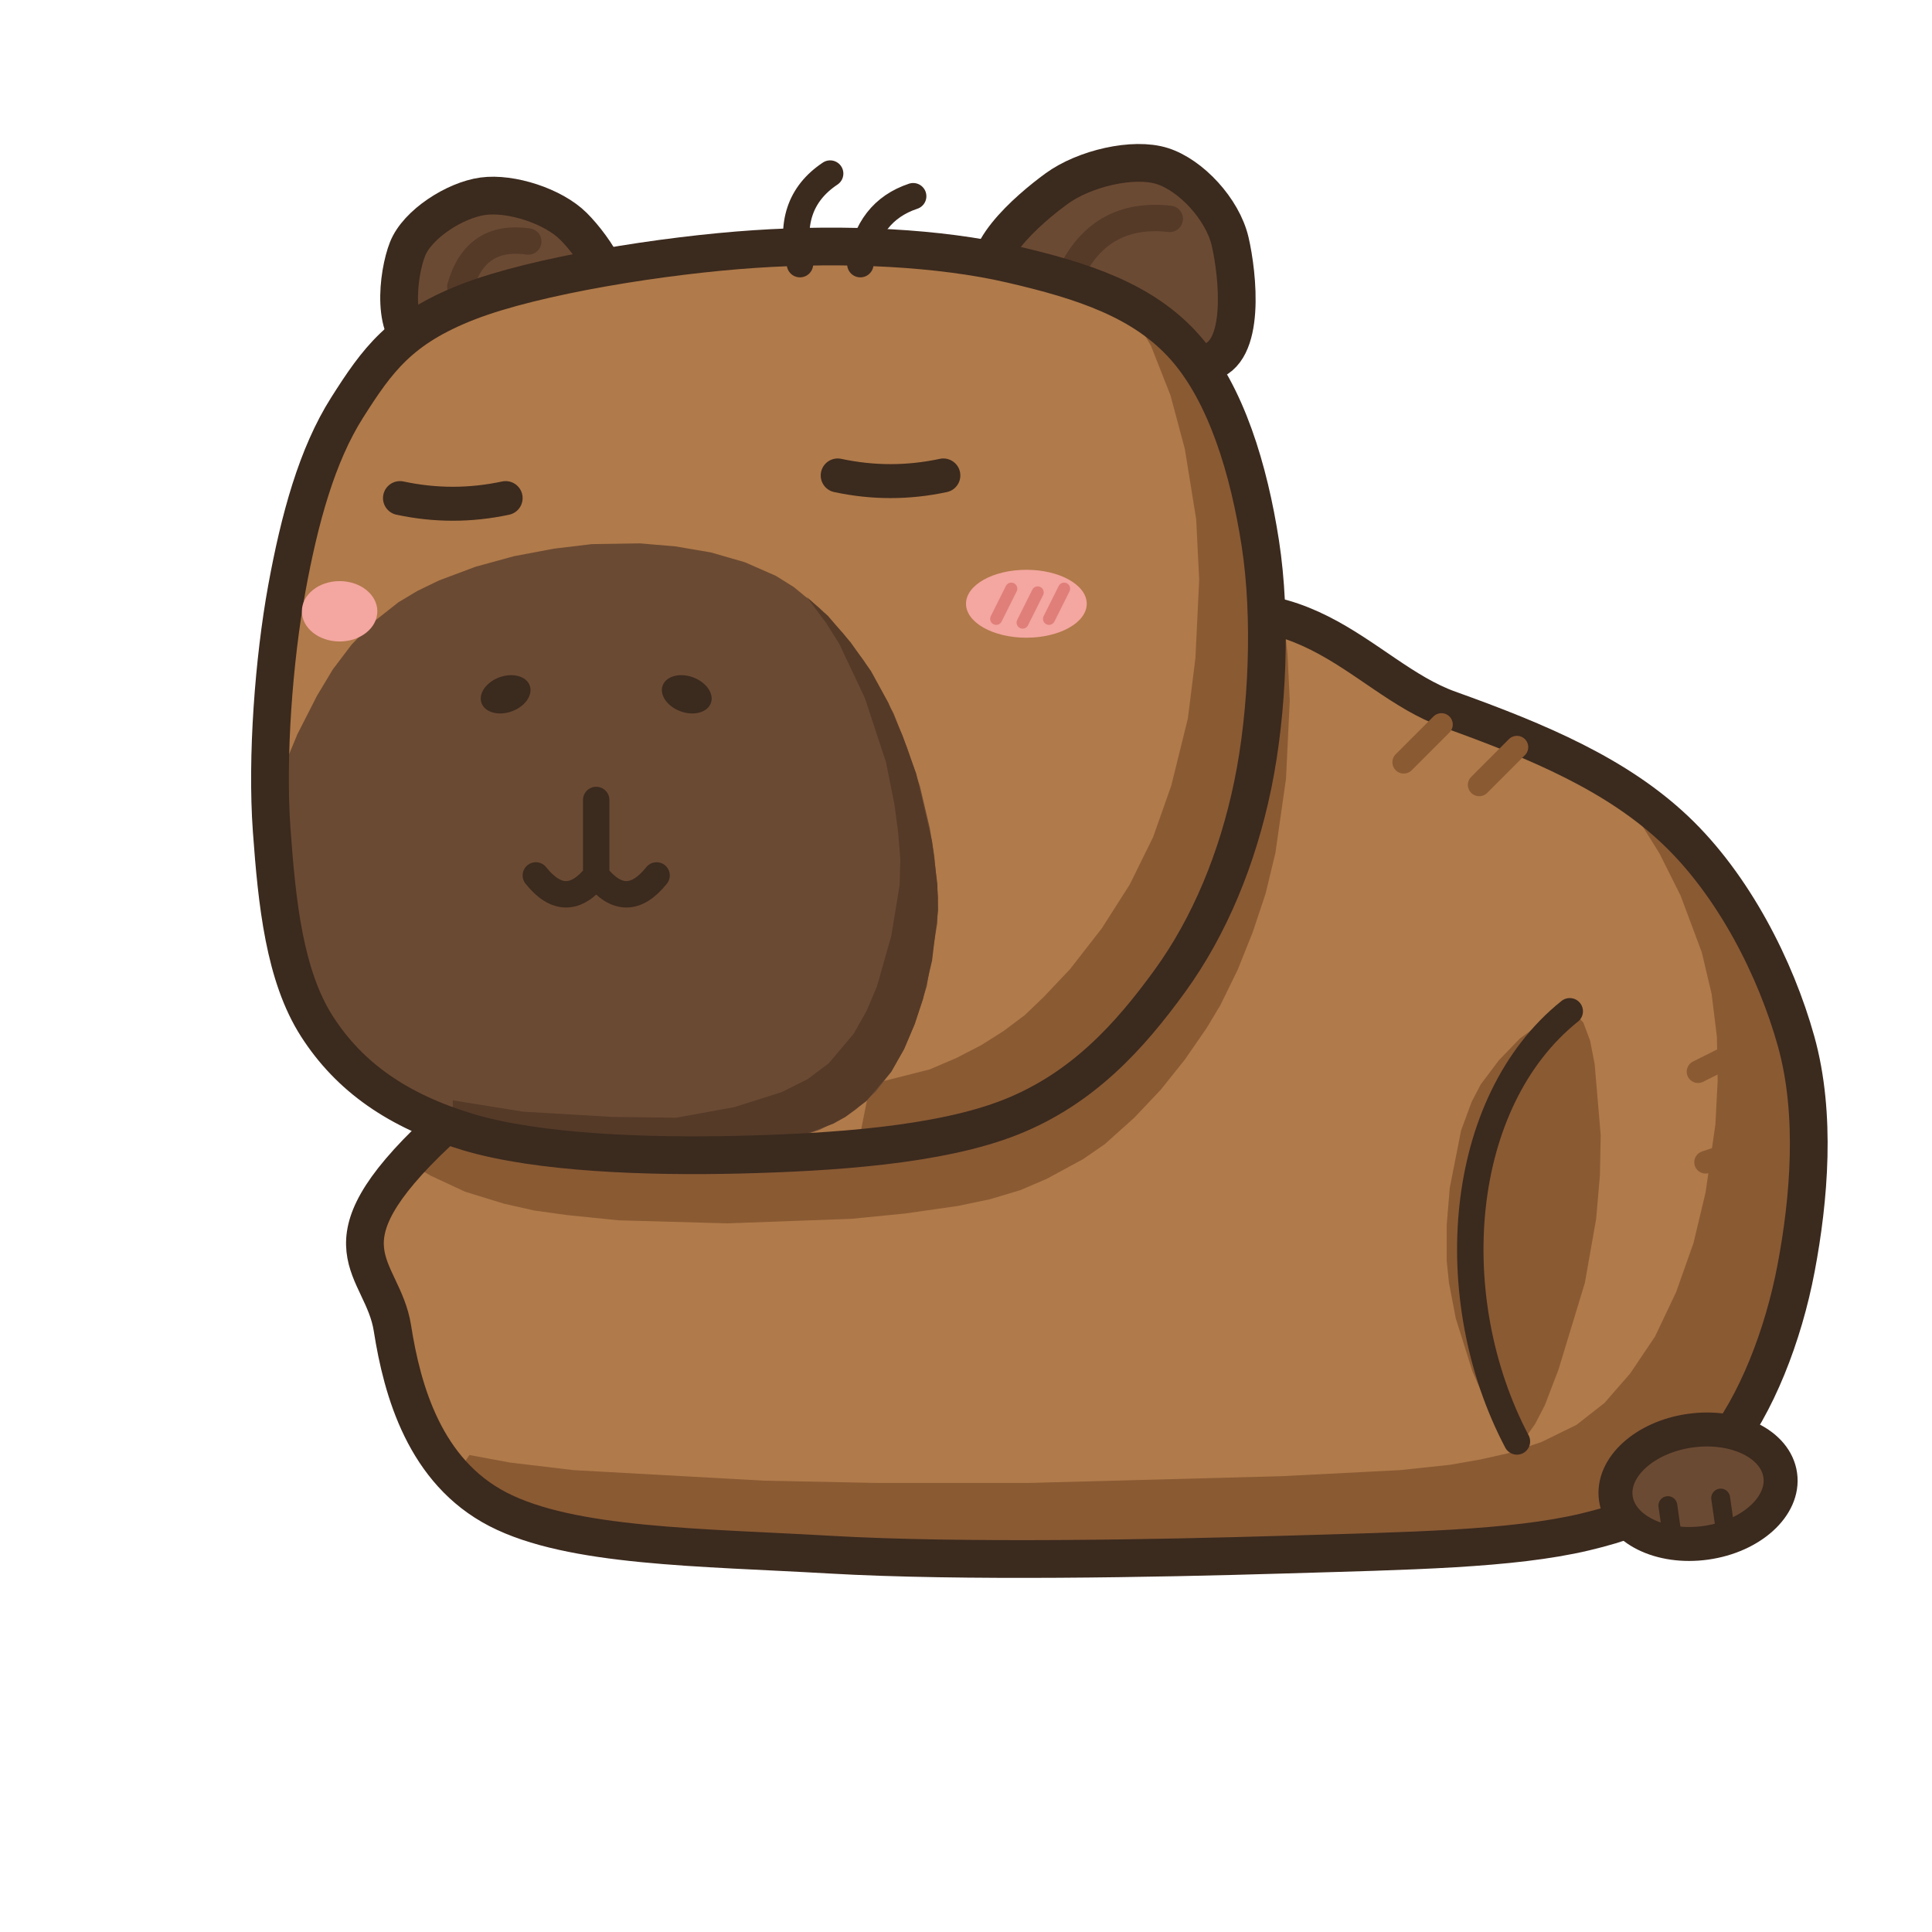
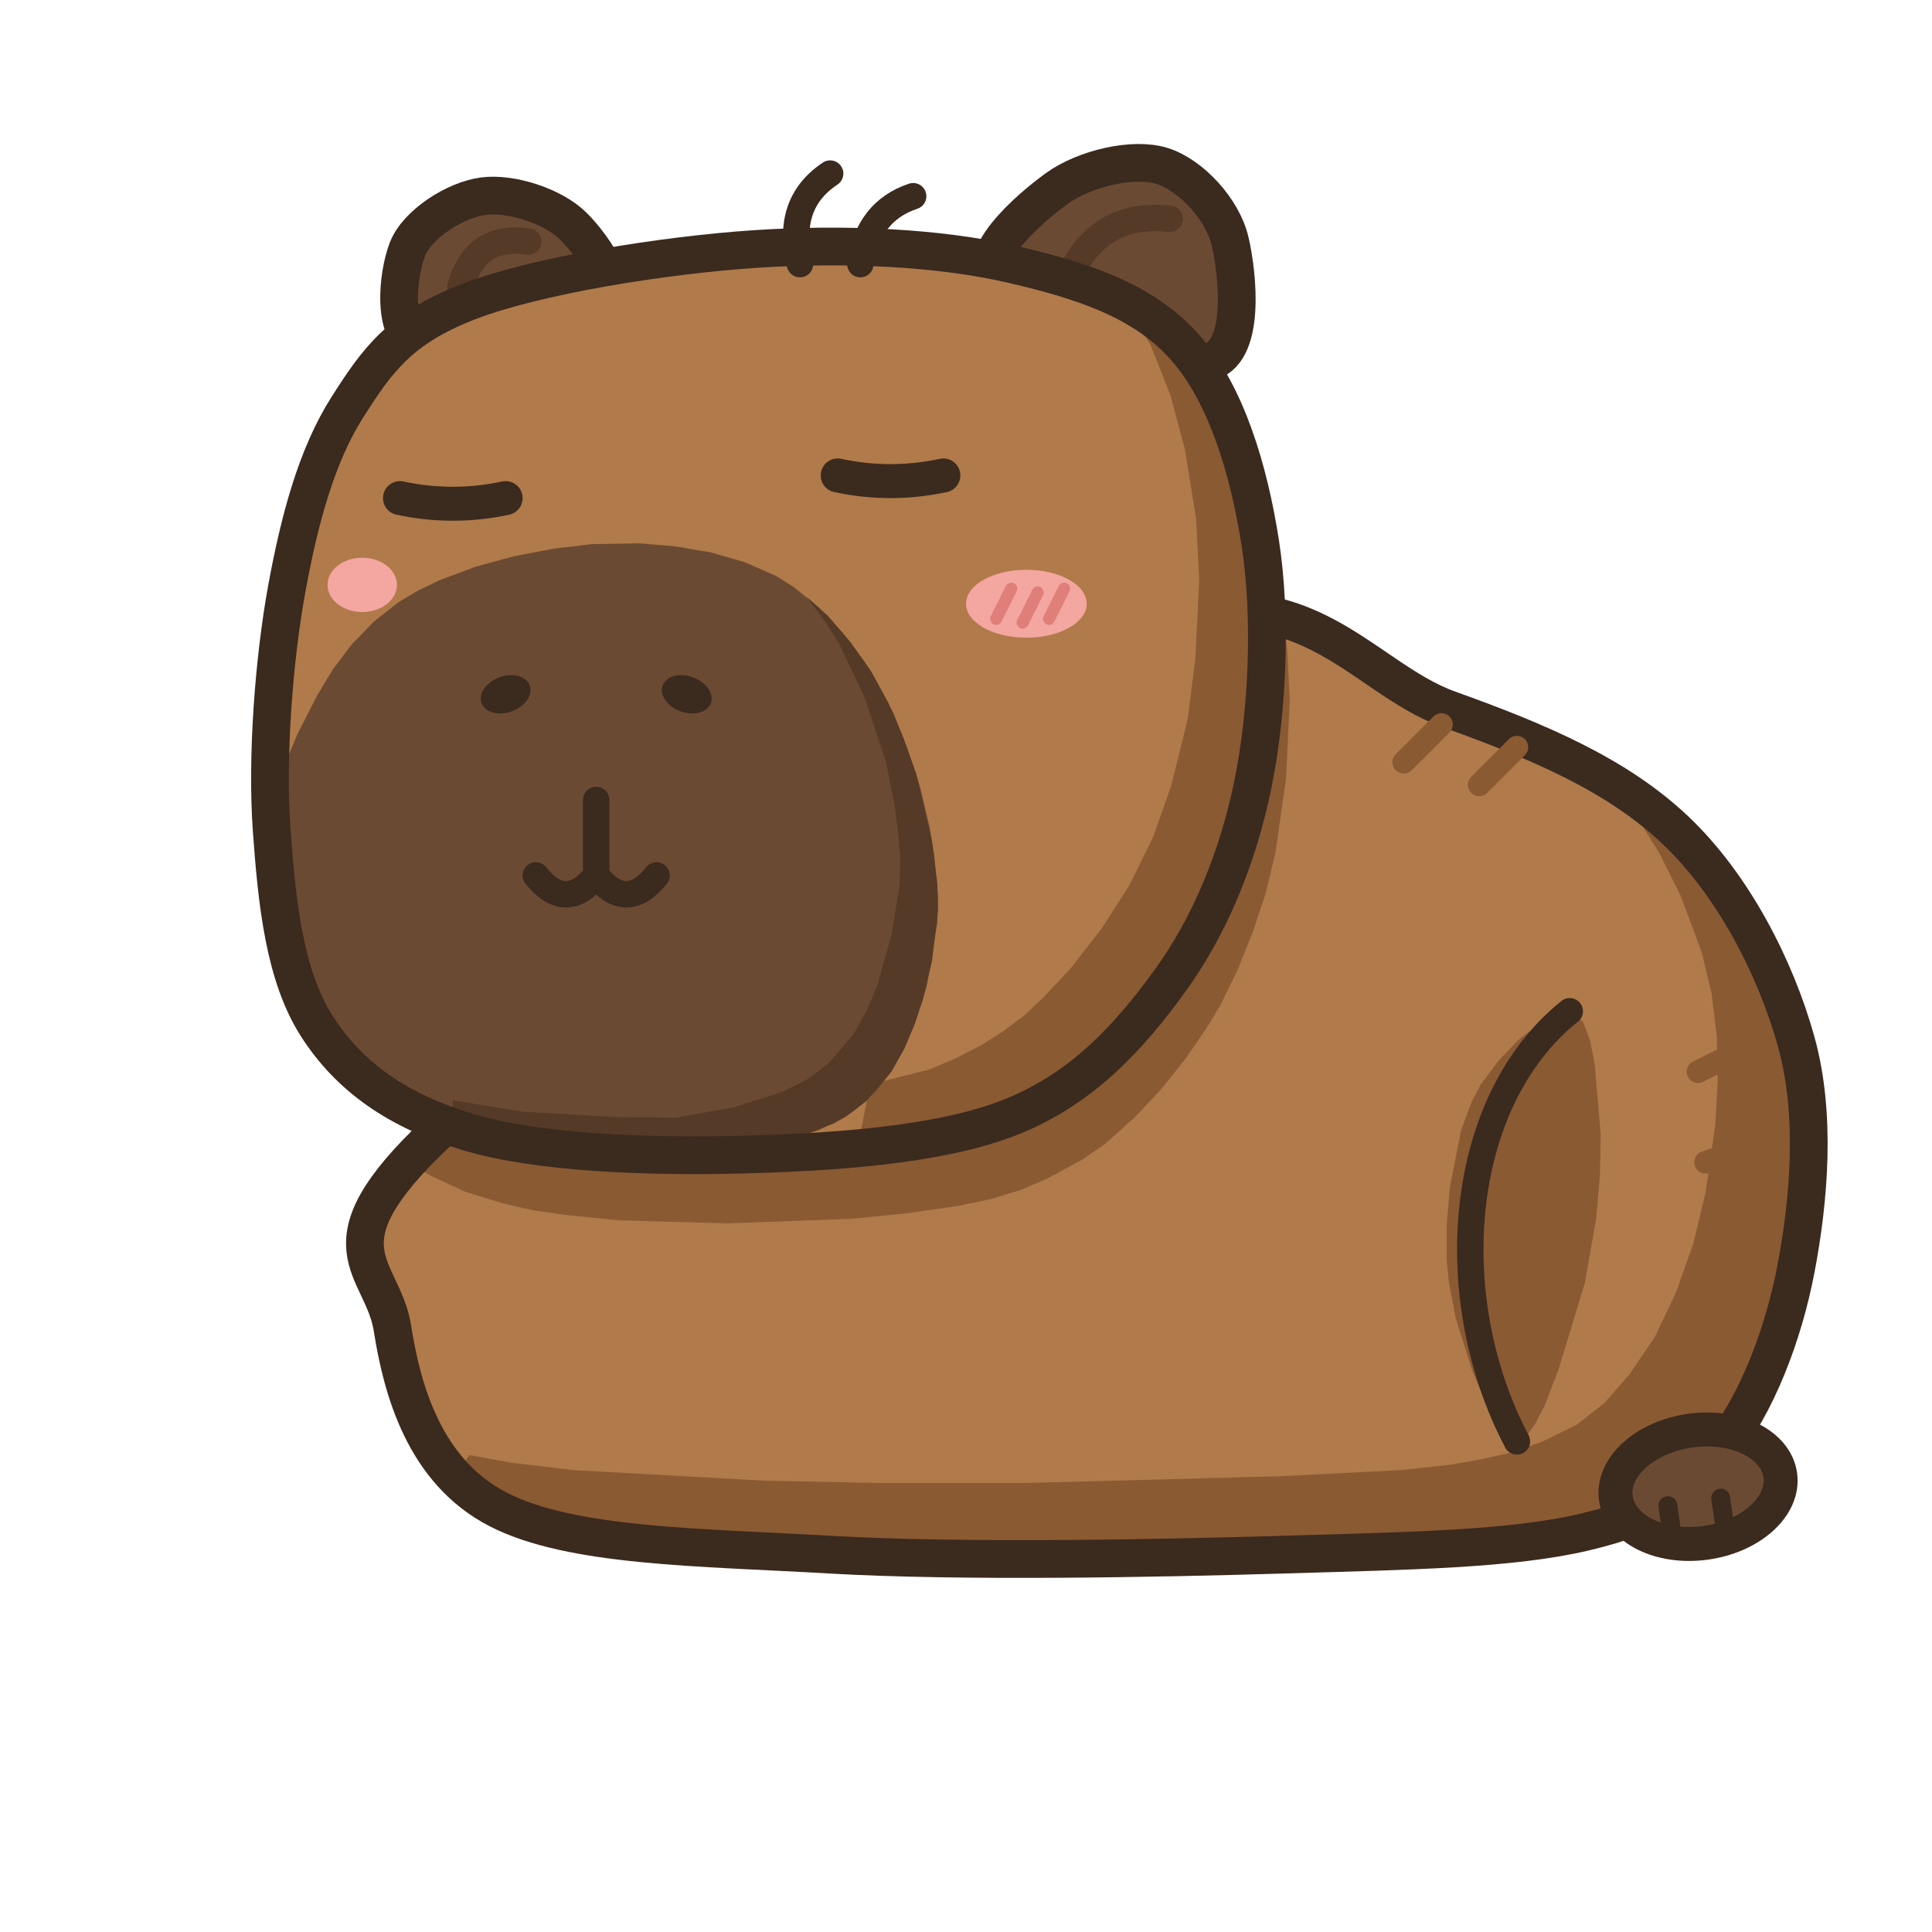
<svg xmlns="http://www.w3.org/2000/svg" viewBox="0 0 256 256">
  <path d="M150 84C172.3 74.7 180 89.7 192 94C204 98.3 214.3 102.7 222 110C229.7 117.3 235.3 128.3 238 138C240.7 147.7 239.7 159 238 168C236.3 177 232.7 186.2 228 192C223.3 197.8 219.7 200.7 210 203C200.3 205.3 186.7 205.5 170 206C153.3 206.5 127.3 207 110 206C92.7 205 75.7 205 66 200C56.3 195 53.3 184.3 52 176C50.7 167.7 41.7 165.3 58 150C74.3 134.7 127.7 93.3 150 84Z" fill="#B07A4A" />
  <path d="M60.3 195.6 L64.3 199 L67.9 200.9 L72.2 202.3 L77 203.4 L82.3 204.2 L91 205 L120.5 206.4 L136.2 206.6 L152.2 206.4 L192.6 205.2 L199.8 204.6 L206.2 203.8 L211.7 202.6 L216.2 201.1 L219.8 199.4 L222.8 197.4 L225.4 195 L228 192 L230.5 188.4 L232.8 184.2 L234.7 179.6 L236.4 174.7 L237.7 169.7 L238.8 162.7 L239.4 157.1 L239.6 151.3 L239.4 145.5 L238.8 141.7 L238 138 L236.2 132.5 L233.8 126.8 L231.9 123.1 L228.6 117.8 L226.1 114.5 L223.4 111.4 L220.5 108.7 L217.4 106.2 L213.2 103.4 L216.6 107.8 L219.9 113.1 L222.7 118.7 L225.5 126.2 L226.8 131.7 L227.5 137.4 L227.6 143.2 L227.3 149 L226 158 L224.4 164.7 L222.1 171.2 L219.3 177.1 L216 182 L212.6 185.9 L208.9 188.8 L204.2 191.1 L199.7 192.6 L196.1 193.4 L192.1 194.1 L185.5 194.8 L169.9 195.6 L136.3 196.5 L116.2 196.5 L101.3 196.2 L76 194.8 L67.6 193.8 L62.2 192.8Z" fill="#8A5A33" />
  <path d="M54 154 L57.1 155.8 L61.6 157.9 L66.8 159.5 L70.8 160.4 L75.1 161 L82 161.7 L96.4 162.1 L112.8 161.5 L119.9 160.8 L126.9 159.8 L131.2 158.9 L135.2 157.7 L138.7 156.2 L143.5 153.6 L146.4 151.6 L150.3 148.1 L153.8 144.4 L157 140.4 L159.9 136.2 L161.7 133.2 L164 128.5 L166 123.5 L167.7 118.4 L169 113 L170.4 103.2 L170.9 92.8 L170.6 86.7 L170.1 82 L167.2 81.3 L164.3 81 L161.1 81.1 L157.7 81.6 L154 82.5 L150 84 L145.5 86.1 L134.6 92.2 L128.5 96.1 L115.4 104.9 L101.8 114.8 L88.4 124.8 L76.1 134.5 L65.7 143.1 L58 150Z" fill="#8A5A33" />
  <path d="M207.4 134 L205.1 134.9 L201.4 137.6 L198.6 140.5 L196.2 143.7 L195 146 L193.6 149.8 L192.1 157.4 L191.7 162.3 L191.7 167.1 L192 170 L192.9 174.7 L195.1 181.7 L197.1 186.3 L199.1 189.7 L200.4 190.8 L201 191 L202.2 190.4 L203.4 188.7 L204.7 186.2 L206.5 181.5 L210 170 L211.5 161.5 L212 155.7 L212.1 150.4 L211.3 141 L210.7 137.9 L209.8 135.5 L208.5 134.1Z" fill="#8A5A33" />
  <path d="M150 84C172.3 74.7 180 89.7 192 94C204 98.3 214.3 102.7 222 110C229.7 117.3 235.3 128.3 238 138C240.7 147.7 239.7 159 238 168C236.3 177 232.7 186.2 228 192C223.3 197.8 219.7 200.7 210 203C200.3 205.3 186.7 205.5 170 206C153.3 206.5 127.3 207 110 206C92.7 205 75.7 205 66 200C56.3 195 53.3 184.3 52 176C50.7 167.7 41.7 165.3 58 150C74.3 134.7 127.7 93.3 150 84Z" fill="none" stroke="#3B2A1E" stroke-width="5" stroke-linecap="round" stroke-linejoin="round" />
  <path d="M208 134 C193 146 191 172 201 191" fill="none" stroke="#3B2A1E" stroke-width="3.5" stroke-linecap="round" stroke-linejoin="round" />
  <path d="M186 101 L191 96 M196 104 L201 99 M225 142 L231 139 M226 154 L232 152" fill="none" stroke="#8A5A33" stroke-width="3" stroke-linecap="round" stroke-linejoin="round" />
  <ellipse cx="225" cy="197" rx="11" ry="7.5" transform="rotate(-8 225 197)" fill="#6B4A33" stroke="#3B2A1E" stroke-width="4.5" />
  <path d="M221 199.5 L221.5 203 M228 198.5 L228.5 202" fill="none" stroke="#3B2A1E" stroke-width="2.5" stroke-linecap="round" stroke-linejoin="round" />
  <path d="M56 46C51.7 44.5 52.7 36.3 54 33C55.3 29.7 60.3 26.5 64 26C67.7 25.5 73.3 27.3 76 30C78.7 32.7 83.3 39.3 80 42C76.7 44.7 60.3 47.5 56 46Z" fill="#6B4A33" stroke="#3B2A1E" stroke-width="5" stroke-linejoin="round" stroke-linecap="round" />
  <path d="M61 38 Q63 31 70 32" fill="none" stroke="#553A28" stroke-width="3.5" stroke-linecap="round" stroke-linejoin="round" />
  <path d="M132 38C128.7 34.2 136.3 27.7 140 25C143.7 22.3 150.2 20.8 154 22C157.8 23.2 162 27.7 163 32C164 36.3 165.2 47 160 48C154.8 49 135.3 41.8 132 38Z" fill="#6B4A33" stroke="#3B2A1E" stroke-width="5" stroke-linejoin="round" stroke-linecap="round" />
  <path d="M142 36 Q146 28 155 29" fill="none" stroke="#553A28" stroke-width="3.5" stroke-linecap="round" stroke-linejoin="round" />
  <path d="M62 40C71 36.5 88 33.8 100 33C112 32.2 124.5 32.8 134 35C143.5 37.2 151.5 39.8 157 46C162.5 52.2 165.5 62.3 167 72C168.5 81.7 168 94.3 166 104C164 113.7 160.3 122.7 155 130C149.7 137.3 143.5 144.2 134 148C124.5 151.8 110 152.7 98 153C86 153.3 71.3 152.8 62 150C52.7 147.2 46.3 142.7 42 136C37.7 129.3 36.7 119.7 36 110C35.3 100.3 36.3 87.3 38 78C39.7 68.7 42 60.3 46 54C50 47.7 53 43.5 62 40Z" fill="#B07A4A" />
  <path d="M113.6 152.2 L123.9 150.8 L128.2 149.9 L132.2 148.7 L135.7 147.2 L139 145.5 L142 143.6 L144.8 141.5 L147.3 139.1 L150.8 135.4 L154 131.4 L156.9 127.2 L161 119.5 L164.2 111.1 L165.6 105.8 L166.7 100.2 L167.4 94.2 L167.8 88 L167.6 77.7 L167 72 L166 66.5 L163.5 57.7 L161.5 52.8 L159.8 49.9 L158 47.2 L154.8 43.8 L152.4 42 L148.6 39.8 L150.8 42.9 L152.5 45.8 L155.1 52.4 L157 59.5 L158.5 68.8 L158.9 76.8 L158.4 87.2 L157.4 95.2 L155.2 104.1 L152.8 110.9 L149.7 117.2 L146 123 L141.8 128.4 L138.3 132.1 L135.8 134.5 L133 136.6 L130 138.5 L126.7 140.2 L123.2 141.7 L115.3 143.7Z" fill="#8A5A33" />
  <path d="M39.4 97.3 L35.8 106 L36.8 119 L37.6 124.1 L38.8 129 L39.9 132 L41.2 134.7 L44.7 139.5 L48.9 143.5 L54.1 146.8 L57.1 148.2 L62 150 L69.9 151.7 L81.4 152.8 L94.6 153.1 L100 152.2 L104.5 151.1 L108.6 149.7 L112 148 L113.4 147 L116 144.7 L118.1 142 L119.8 139 L121.2 135.7 L122.8 130.7 L124.2 122.3 L124.3 118.9 L123.8 113.4 L123.2 109.7 L121.9 104.2 L120.2 99.1 L118.4 94.5 L114.5 87.6 L111.7 83.9 L108.6 80.6 L105.2 77.8 L102.8 76.3 L98.7 74.5 L94.2 73.2 L89.5 72.4 L84.8 72 L78.4 72.1 L73.4 72.7 L68.1 73.7 L63 75.1 L58.2 76.9 L55.3 78.3 L52.8 79.8 L49.5 82.4 L46.6 85.4 L44.1 88.7 L42 92.2Z" fill="#6B4A33" />
  <path d="M60 149.3 L65.7 151 L74.3 152.3 L83.8 152.9 L95.1 153 L100 152.2 L104.5 151.1 L110.4 148.9 L112 148 L114.8 145.9 L118.1 142 L119.8 139 L121.2 135.7 L122.3 132.4 L123.5 127.3 L124.3 120.6 L124.2 117.1 L123.5 111.5 L121.4 102.5 L119.6 97.5 L117.7 93.1 L115.4 88.9 L112.7 85.1 L109.7 81.6 L106.9 79.1 L109.5 82.6 L111.2 85.3 L114.6 92.5 L117.4 101 L118.5 106.5 L119 110.2 L119.3 113.9 L119.2 117.3 L118.1 124 L116.2 130.7 L114.8 134 L113.1 137 L109.8 140.9 L107 143 L103.6 144.7 L97.3 146.7 L89.6 148.1 L81.2 148 L69.3 147.3 L60 145.8Z" fill="#553A28" />
  <path d="M62 40C71 36.5 88 33.8 100 33C112 32.2 124.5 32.8 134 35C143.5 37.2 151.5 39.8 157 46C162.5 52.2 165.5 62.3 167 72C168.5 81.7 168 94.3 166 104C164 113.7 160.3 122.7 155 130C149.7 137.3 143.5 144.2 134 148C124.5 151.8 110 152.7 98 153C86 153.3 71.3 152.8 62 150C52.7 147.2 46.3 142.7 42 136C37.7 129.3 36.7 119.7 36 110C35.3 100.3 36.3 87.3 38 78C39.7 68.7 42 60.3 46 54C50 47.7 53 43.5 62 40Z" fill="none" stroke="#3B2A1E" stroke-width="5" stroke-linecap="round" stroke-linejoin="round" />
  <path d="M106 35 Q104 27 110 23 M114 35 Q115 28 121 26" fill="none" stroke="#3B2A1E" stroke-width="3.5" stroke-linecap="round" stroke-linejoin="round" />
  <ellipse cx="136" cy="80" rx="8" ry="4.5" fill="#F4A6A0" />
-   <ellipse cx="45" cy="81" rx="5" ry="4" fill="#F4A6A0" />
+   <ellipse cx="48" cy="77.5" rx="4.6" ry="3.6" fill="#F4A6A0" />
  <path d="M132 82 L134 78 M135.5 82.5 L137.5 78.5 M139 82 L141 78" fill="none" stroke="#E07F7A" stroke-width="1.6" stroke-linecap="round" stroke-linejoin="round" />
  <path d="M53 66 Q60 67.5 67 66M111 63 Q118 64.5 125 63" fill="none" stroke="#3B2A1E" stroke-width="4.5" stroke-linecap="round" stroke-linejoin="round" />
  <ellipse cx="67" cy="92" rx="3.4" ry="2.4" transform="rotate(-20 67 92)" fill="#3B2A1E" />
  <ellipse cx="91" cy="92" rx="3.4" ry="2.4" transform="rotate(20 91 92)" fill="#3B2A1E" />
  <path d="M79 106 L79 116 M71 116 Q75 121 79 116 Q83 121 87 116" fill="none" stroke="#3B2A1E" stroke-width="3.5" stroke-linecap="round" stroke-linejoin="round" />
</svg>
